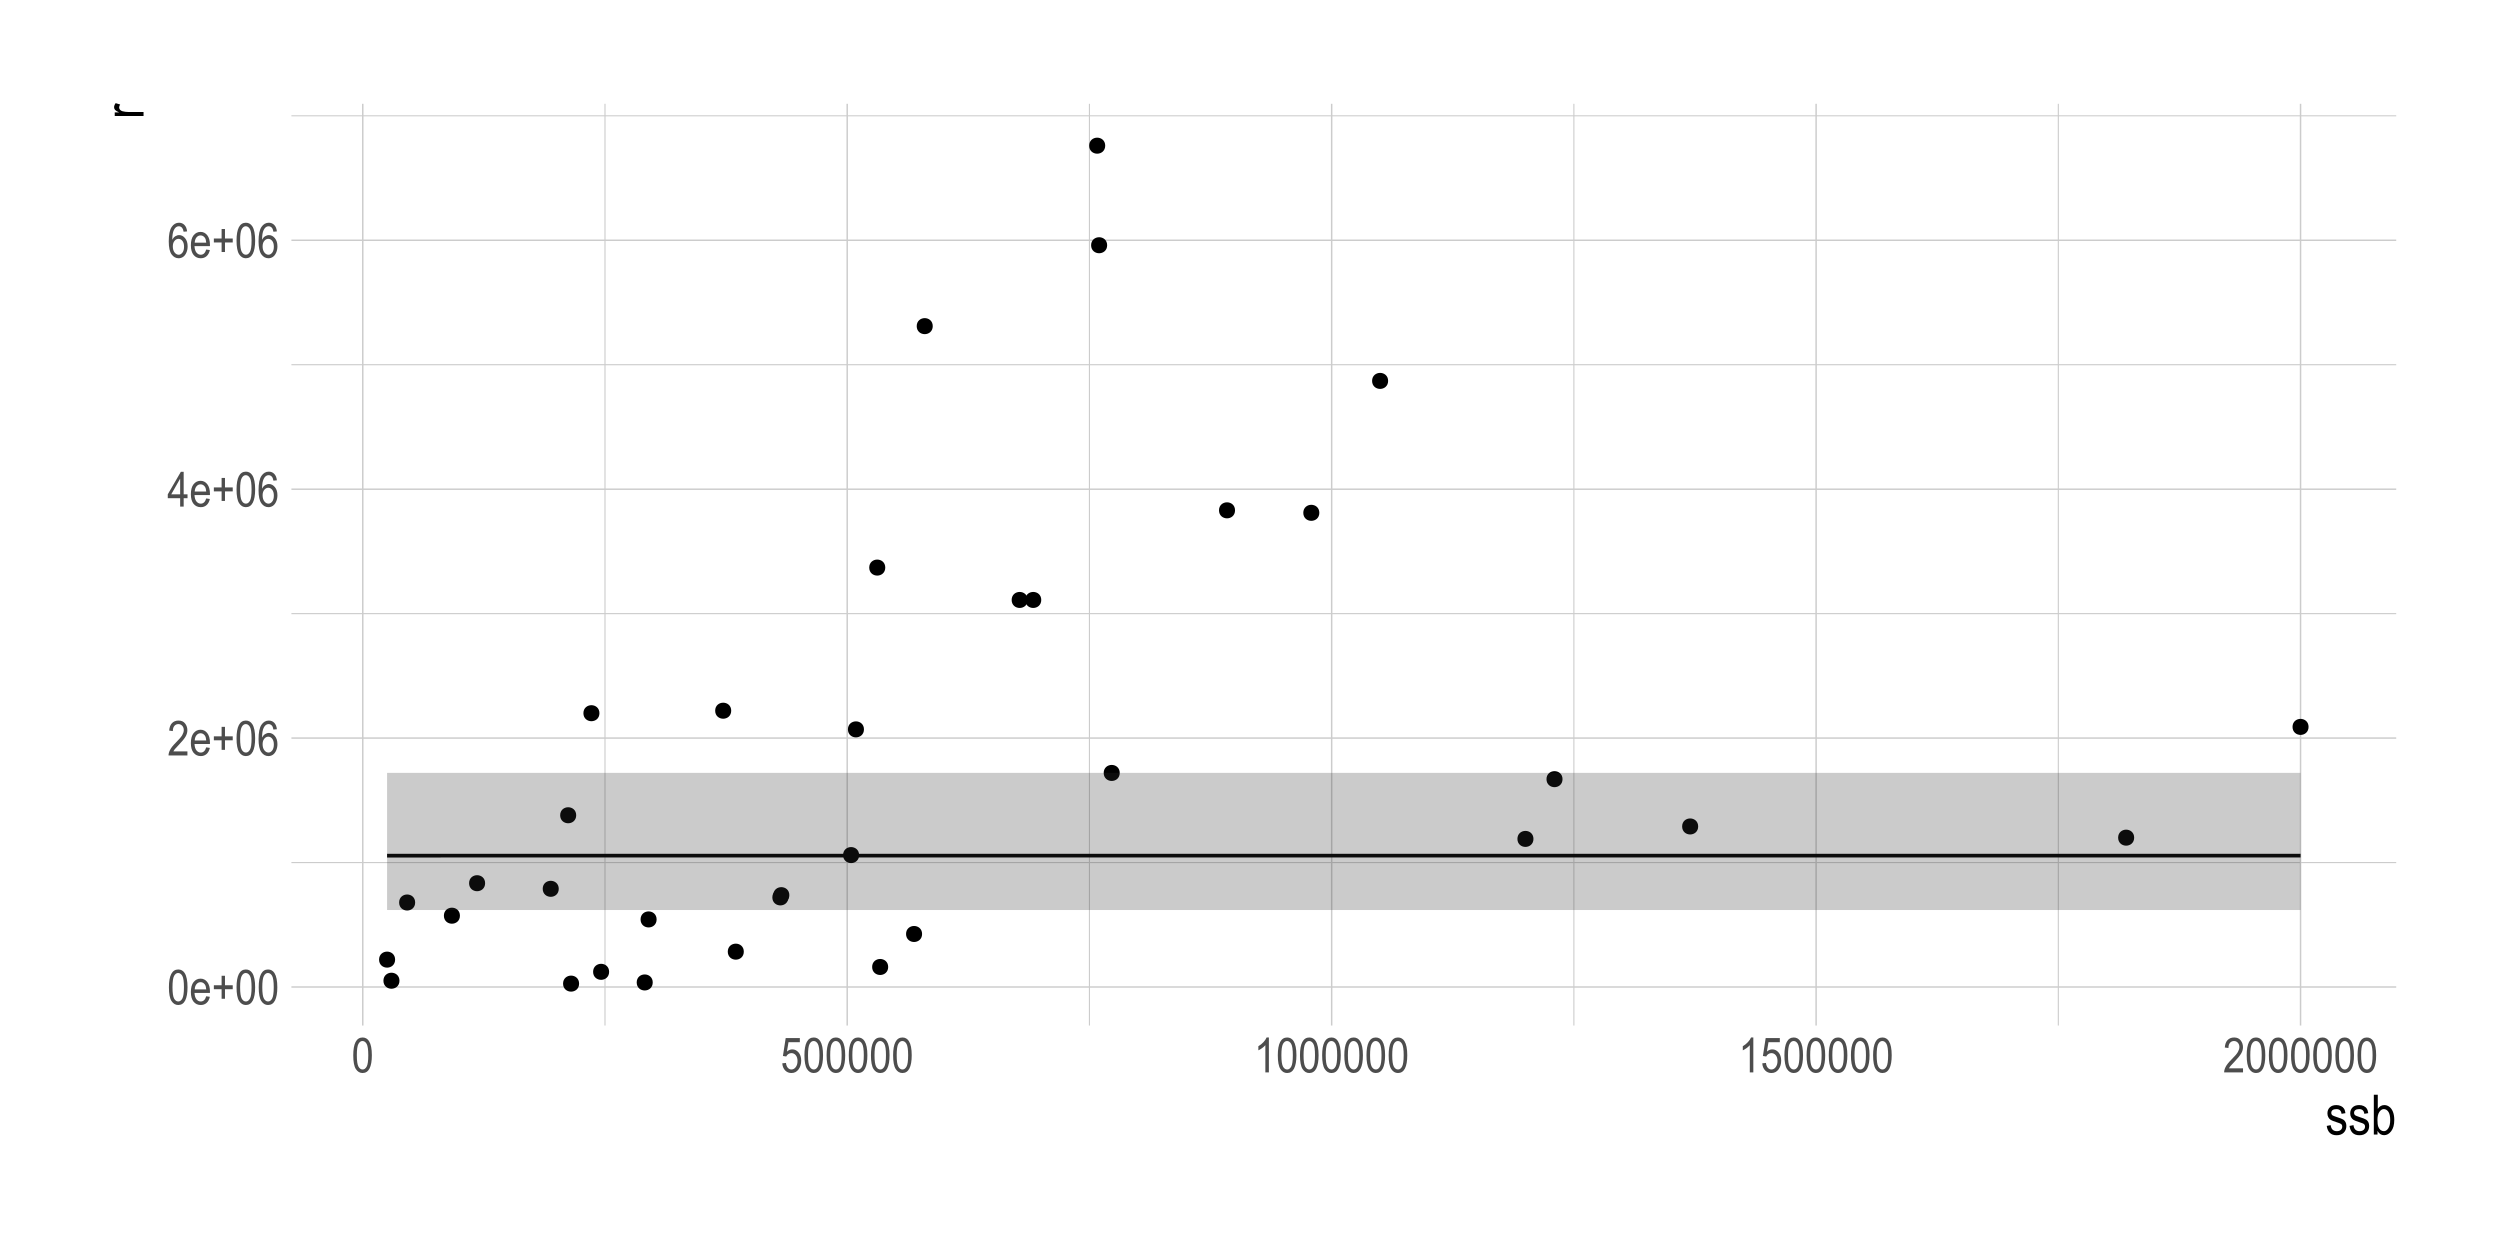
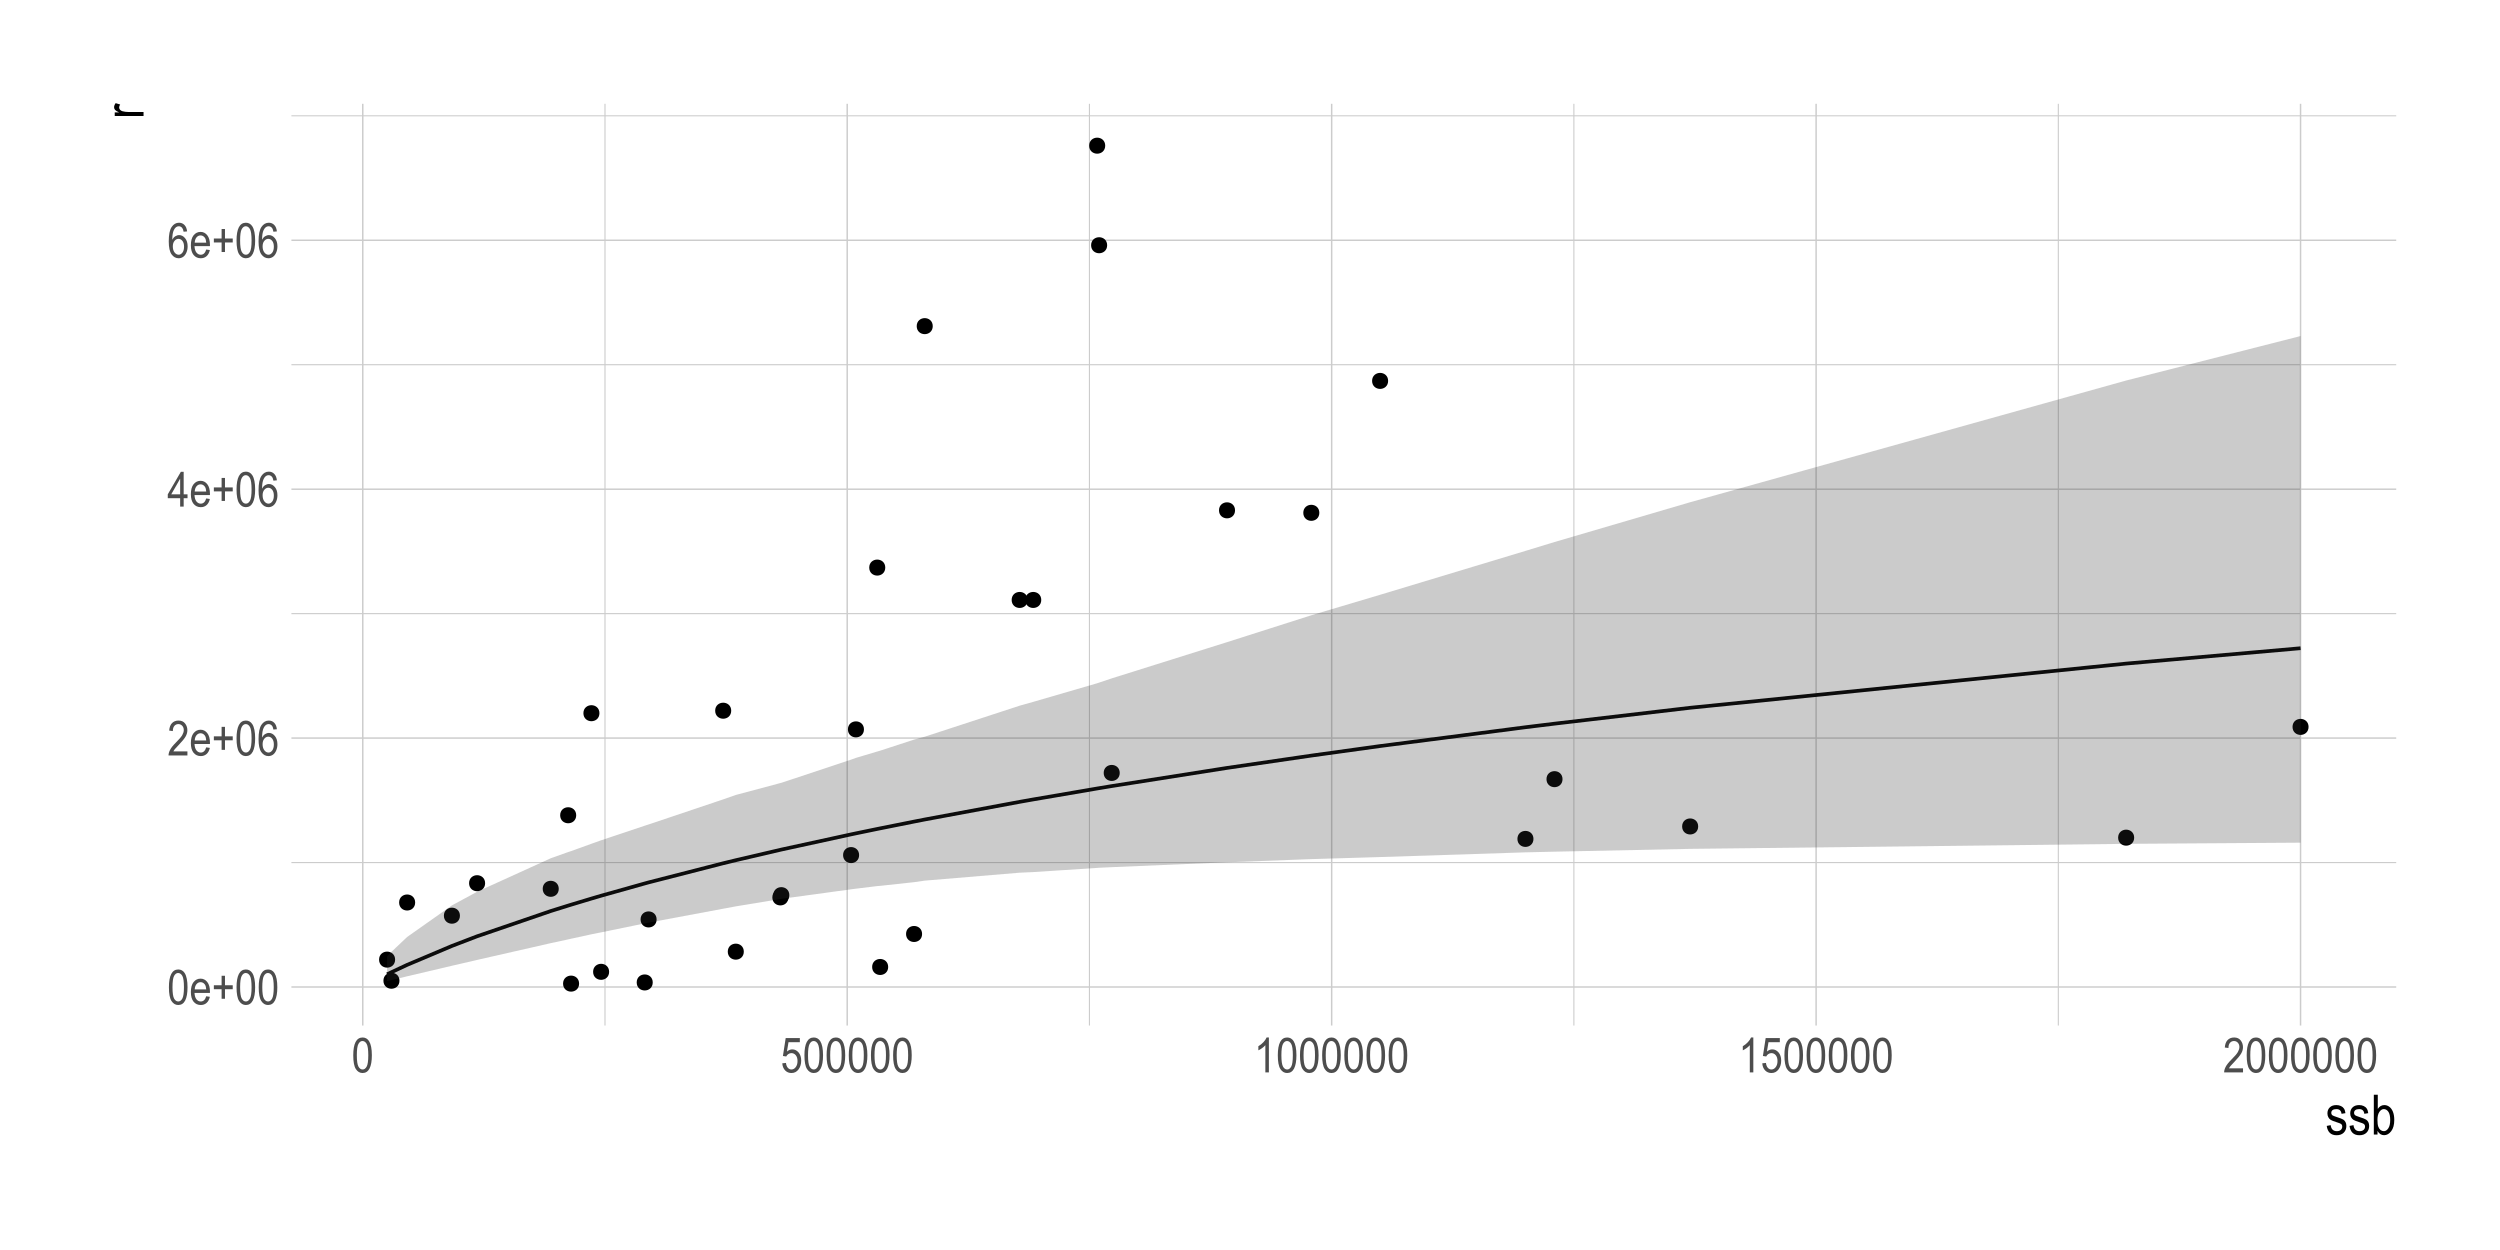
<svg xmlns="http://www.w3.org/2000/svg" xmlns:xlink="http://www.w3.org/1999/xlink" width="720pt" height="360pt" viewBox="0 0 720 360" version="1.1">
  <defs>
    <g>
      <symbol overflow="visible" id="glyph0-0">
        <path style="stroke:none;" d="M 0.297 0 L 0.297 -8.75 L 2.953 -8.75 L 2.953 0 Z M 0.625 -0.359 L 2.641 -0.359 L 2.641 -8.453 L 0.625 -8.453 Z M 0.625 -0.359 " />
      </symbol>
      <symbol overflow="visible" id="glyph0-1">
        <path style="stroke:none;" d="M 0.453 -4.938 C 0.453 -6.625 0.676 -7.898 1.125 -8.766 C 1.582 -9.629 2.254 -10.062 3.141 -10.062 C 3.93 -10.062 4.551 -9.711 5 -9.016 C 5.539 -8.16 5.812 -6.801 5.812 -4.938 C 5.812 -3.27 5.586 -2 5.141 -1.125 C 4.691 -0.258 4.02 0.172 3.125 0.172 C 2.344 0.172 1.703 -0.207 1.203 -0.969 C 0.703 -1.738 0.453 -3.062 0.453 -4.938 Z M 1.484 -4.938 C 1.484 -3.312 1.641 -2.223 1.953 -1.672 C 2.266 -1.117 2.664 -0.844 3.156 -0.844 C 3.613 -0.844 4 -1.117 4.312 -1.672 C 4.625 -2.234 4.781 -3.32 4.781 -4.938 C 4.781 -6.57 4.625 -7.664 4.312 -8.219 C 4 -8.77 3.594 -9.047 3.094 -9.047 C 2.633 -9.047 2.25 -8.766 1.938 -8.203 C 1.633 -7.641 1.484 -6.551 1.484 -4.938 Z M 1.484 -4.938 " />
      </symbol>
      <symbol overflow="visible" id="glyph0-2">
        <path style="stroke:none;" d="M 4.812 -2.344 L 5.859 -2.188 C 5.68 -1.406 5.363 -0.816 4.906 -0.422 C 4.457 -0.023 3.898 0.172 3.234 0.172 C 2.391 0.172 1.703 -0.145 1.172 -0.781 C 0.648 -1.426 0.391 -2.352 0.391 -3.562 C 0.391 -4.82 0.648 -5.781 1.172 -6.438 C 1.703 -7.094 2.375 -7.422 3.188 -7.422 C 3.957 -7.422 4.598 -7.098 5.109 -6.453 C 5.629 -5.805 5.891 -4.867 5.891 -3.641 L 5.875 -3.312 L 1.438 -3.312 C 1.477 -2.5 1.664 -1.883 2 -1.469 C 2.344 -1.051 2.754 -0.844 3.234 -0.844 C 3.992 -0.844 4.52 -1.344 4.812 -2.344 Z M 1.5 -4.328 L 4.812 -4.328 C 4.77 -4.953 4.641 -5.422 4.422 -5.734 C 4.098 -6.18 3.68 -6.406 3.172 -6.406 C 2.723 -6.406 2.336 -6.219 2.016 -5.844 C 1.703 -5.469 1.531 -4.961 1.5 -4.328 Z M 1.5 -4.328 " />
      </symbol>
      <symbol overflow="visible" id="glyph0-3">
        <path style="stroke:none;" d="M 2.859 -1.625 L 2.859 -4.375 L 0.625 -4.375 L 0.625 -5.516 L 2.859 -5.516 L 2.859 -8.25 L 3.828 -8.25 L 3.828 -5.516 L 6.062 -5.516 L 6.062 -4.375 L 3.828 -4.375 L 3.828 -1.625 Z M 2.859 -1.625 " />
      </symbol>
      <symbol overflow="visible" id="glyph0-4">
        <path style="stroke:none;" d="M 5.781 -1.188 L 5.781 0 L 0.344 0 C 0.332 -0.477 0.477 -1.016 0.781 -1.609 C 1.082 -2.203 1.633 -2.898 2.438 -3.703 C 3.383 -4.641 4.004 -5.363 4.297 -5.875 C 4.586 -6.395 4.734 -6.875 4.734 -7.312 C 4.734 -7.82 4.582 -8.238 4.281 -8.562 C 3.977 -8.883 3.609 -9.047 3.172 -9.047 C 2.703 -9.047 2.316 -8.867 2.016 -8.516 C 1.723 -8.172 1.578 -7.676 1.578 -7.031 L 0.531 -7.172 C 0.602 -8.129 0.875 -8.848 1.344 -9.328 C 1.82 -9.816 2.445 -10.062 3.219 -10.062 C 4.051 -10.062 4.68 -9.781 5.109 -9.219 C 5.547 -8.656 5.766 -8.008 5.766 -7.281 C 5.766 -6.645 5.594 -6.035 5.25 -5.453 C 4.914 -4.867 4.281 -4.086 3.344 -3.109 C 2.738 -2.492 2.348 -2.07 2.172 -1.844 C 1.992 -1.625 1.852 -1.406 1.75 -1.188 Z M 5.781 -1.188 " />
      </symbol>
      <symbol overflow="visible" id="glyph0-5">
        <path style="stroke:none;" d="M 5.688 -7.562 L 4.688 -7.469 C 4.594 -7.988 4.453 -8.359 4.266 -8.578 C 3.992 -8.891 3.672 -9.047 3.297 -9.047 C 2.703 -9.047 2.227 -8.68 1.875 -7.953 C 1.57 -7.328 1.422 -6.398 1.422 -5.172 C 1.648 -5.609 1.938 -5.938 2.281 -6.156 C 2.633 -6.383 3.008 -6.5 3.406 -6.5 C 4.051 -6.5 4.617 -6.203 5.109 -5.609 C 5.598 -5.023 5.844 -4.238 5.844 -3.25 C 5.844 -2.582 5.719 -1.973 5.469 -1.422 C 5.227 -0.879 4.914 -0.477 4.531 -0.219 C 4.145 0.039 3.723 0.172 3.266 0.172 C 2.441 0.172 1.758 -0.203 1.219 -0.953 C 0.676 -1.703 0.406 -2.945 0.406 -4.688 C 0.406 -6.625 0.68 -8.004 1.234 -8.828 C 1.785 -9.648 2.492 -10.062 3.359 -10.062 C 3.984 -10.062 4.504 -9.848 4.922 -9.422 C 5.348 -8.992 5.602 -8.375 5.688 -7.562 Z M 1.578 -3.25 C 1.578 -2.52 1.742 -1.938 2.078 -1.5 C 2.422 -1.062 2.82 -0.844 3.281 -0.844 C 3.676 -0.844 4.031 -1.047 4.344 -1.453 C 4.656 -1.867 4.812 -2.441 4.812 -3.172 C 4.812 -3.879 4.656 -4.43 4.344 -4.828 C 4.031 -5.223 3.648 -5.422 3.203 -5.422 C 2.766 -5.422 2.383 -5.223 2.062 -4.828 C 1.738 -4.441 1.578 -3.914 1.578 -3.25 Z M 1.578 -3.25 " />
      </symbol>
      <symbol overflow="visible" id="glyph0-6">
        <path style="stroke:none;" d="M 3.688 0 L 3.688 -2.406 L 0.125 -2.406 L 0.125 -3.531 L 3.891 -10.016 L 4.703 -10.016 L 4.703 -3.531 L 5.812 -3.531 L 5.812 -2.406 L 4.703 -2.406 L 4.703 0 Z M 3.688 -3.531 L 3.688 -8.047 L 1.125 -3.531 Z M 3.688 -3.531 " />
      </symbol>
      <symbol overflow="visible" id="glyph0-7">
        <path style="stroke:none;" d="M 0.453 -2.625 L 1.516 -2.734 C 1.598 -2.098 1.785 -1.625 2.078 -1.312 C 2.367 -1 2.703 -0.844 3.078 -0.844 C 3.555 -0.844 3.969 -1.062 4.312 -1.5 C 4.664 -1.938 4.844 -2.535 4.844 -3.297 C 4.844 -4.016 4.672 -4.57 4.328 -4.969 C 3.992 -5.363 3.578 -5.562 3.078 -5.562 C 2.773 -5.562 2.488 -5.473 2.219 -5.297 C 1.945 -5.129 1.738 -4.895 1.594 -4.594 L 0.641 -4.734 L 1.438 -9.891 L 5.516 -9.891 L 5.516 -8.703 L 2.25 -8.703 L 1.797 -6.016 C 2.285 -6.43 2.801 -6.641 3.344 -6.641 C 4.031 -6.641 4.629 -6.348 5.141 -5.766 C 5.648 -5.18 5.906 -4.391 5.906 -3.391 C 5.906 -2.41 5.648 -1.57 5.141 -0.875 C 4.629 -0.176 3.945 0.172 3.094 0.172 C 2.383 0.172 1.785 -0.07 1.297 -0.562 C 0.805 -1.062 0.523 -1.75 0.453 -2.625 Z M 0.453 -2.625 " />
      </symbol>
      <symbol overflow="visible" id="glyph0-8">
        <path style="stroke:none;" d="M 4.266 0 L 3.25 0 L 3.25 -7.844 C 3.02 -7.57 2.707 -7.289 2.312 -7 C 1.914 -6.719 1.555 -6.504 1.234 -6.359 L 1.234 -7.547 C 1.785 -7.867 2.273 -8.258 2.703 -8.719 C 3.129 -9.176 3.43 -9.625 3.609 -10.062 L 4.266 -10.062 Z M 4.266 0 " />
      </symbol>
      <symbol overflow="visible" id="glyph1-0">
        <path style="stroke:none;" d="M 0.344 0 L 0.344 -10 L 3.391 -10 L 3.391 0 Z M 0.719 -0.422 L 3.031 -0.422 L 3.031 -9.672 L 0.719 -9.672 Z M 0.719 -0.422 " />
      </symbol>
      <symbol overflow="visible" id="glyph1-1">
        <path style="stroke:none;" d="M 0.406 -2.484 L 1.547 -2.703 C 1.617 -2.117 1.805 -1.68 2.109 -1.391 C 2.41 -1.109 2.812 -0.969 3.312 -0.969 C 3.812 -0.969 4.195 -1.094 4.469 -1.344 C 4.738 -1.594 4.875 -1.906 4.875 -2.281 C 4.875 -2.613 4.758 -2.867 4.531 -3.047 C 4.363 -3.172 3.973 -3.328 3.359 -3.516 C 2.461 -3.797 1.863 -4.031 1.562 -4.219 C 1.258 -4.414 1.023 -4.676 0.859 -5 C 0.691 -5.32 0.609 -5.688 0.609 -6.094 C 0.609 -6.801 0.832 -7.375 1.281 -7.812 C 1.738 -8.258 2.367 -8.484 3.172 -8.484 C 3.672 -8.484 4.113 -8.391 4.5 -8.203 C 4.883 -8.023 5.176 -7.781 5.375 -7.469 C 5.582 -7.164 5.723 -6.727 5.797 -6.156 L 4.672 -5.969 C 4.566 -6.875 4.078 -7.328 3.203 -7.328 C 2.703 -7.328 2.328 -7.227 2.078 -7.031 C 1.836 -6.832 1.719 -6.578 1.719 -6.266 C 1.719 -5.953 1.832 -5.707 2.062 -5.531 C 2.207 -5.426 2.625 -5.258 3.312 -5.031 C 4.27 -4.727 4.891 -4.484 5.172 -4.297 C 5.453 -4.117 5.672 -3.875 5.828 -3.562 C 5.984 -3.258 6.062 -2.895 6.062 -2.469 C 6.062 -1.676 5.805 -1.031 5.297 -0.531 C 4.797 -0.039 4.113 0.203 3.25 0.203 C 1.613 0.203 0.664 -0.691 0.406 -2.484 Z M 0.406 -2.484 " />
      </symbol>
      <symbol overflow="visible" id="glyph1-2">
        <path style="stroke:none;" d="M 1.906 0 L 0.844 0 L 0.844 -11.453 L 1.984 -11.453 L 1.984 -7.375 C 2.234 -7.75 2.508 -8.023 2.812 -8.203 C 3.125 -8.391 3.473 -8.484 3.859 -8.484 C 4.391 -8.484 4.867 -8.32 5.297 -8 C 5.734 -7.688 6.082 -7.207 6.344 -6.562 C 6.602 -5.914 6.734 -5.133 6.734 -4.219 C 6.734 -2.812 6.438 -1.723 5.844 -0.953 C 5.258 -0.191 4.578 0.188 3.797 0.188 C 3.398 0.188 3.039 0.082 2.719 -0.125 C 2.406 -0.332 2.133 -0.641 1.906 -1.047 Z M 1.891 -4.219 C 1.891 -3.352 1.969 -2.707 2.125 -2.281 C 2.281 -1.852 2.5 -1.523 2.781 -1.297 C 3.07 -1.078 3.395 -0.969 3.75 -0.969 C 4.219 -0.969 4.633 -1.234 5 -1.766 C 5.375 -2.305 5.562 -3.109 5.562 -4.172 C 5.562 -5.254 5.383 -6.051 5.031 -6.562 C 4.676 -7.07 4.238 -7.328 3.719 -7.328 C 3.25 -7.328 2.828 -7.062 2.453 -6.531 C 2.078 -6 1.891 -5.227 1.891 -4.219 Z M 1.891 -4.219 " />
      </symbol>
      <symbol overflow="visible" id="glyph2-0">
        <path style="stroke:none;" d="M 0 -0.344 L -10 -0.344 L -10 -3.391 L 0 -3.391 Z M -0.422 -0.719 L -0.422 -3.031 L -9.672 -3.031 L -9.672 -0.719 Z M -0.422 -0.719 " />
      </symbol>
      <symbol overflow="visible" id="glyph2-1">
        <path style="stroke:none;" d="M 0 -0.844 L -8.297 -0.844 L -8.297 -1.891 L -7.047 -1.891 C -7.629 -2.148 -8.016 -2.391 -8.203 -2.609 C -8.391 -2.836 -8.484 -3.086 -8.484 -3.359 C -8.484 -3.742 -8.332 -4.141 -8.031 -4.547 L -6.734 -4.156 C -6.93 -3.863 -7.031 -3.582 -7.031 -3.312 C -7.031 -3.07 -6.941 -2.848 -6.766 -2.641 C -6.598 -2.441 -6.363 -2.301 -6.062 -2.219 C -5.52 -2.07 -4.945 -2 -4.344 -2 L 0 -2 Z M 0 -0.844 " />
      </symbol>
    </g>
    <clipPath id="clip1">
      <path d="M 83.926 248 L 690.109 248 L 690.109 249 L 83.926 249 Z M 83.926 248 " />
    </clipPath>
    <clipPath id="clip2">
      <path d="M 83.926 176 L 690.109 176 L 690.109 177 L 83.926 177 Z M 83.926 176 " />
    </clipPath>
    <clipPath id="clip3">
      <path d="M 83.926 104 L 690.109 104 L 690.109 106 L 83.926 106 Z M 83.926 104 " />
    </clipPath>
    <clipPath id="clip4">
      <path d="M 83.926 33 L 690.109 33 L 690.109 34 L 83.926 34 Z M 83.926 33 " />
    </clipPath>
    <clipPath id="clip5">
      <path d="M 174 29.887 L 175 29.887 L 175 295.348 L 174 295.348 Z M 174 29.887 " />
    </clipPath>
    <clipPath id="clip6">
      <path d="M 313 29.887 L 314 29.887 L 314 295.348 L 313 295.348 Z M 313 29.887 " />
    </clipPath>
    <clipPath id="clip7">
      <path d="M 453 29.887 L 454 29.887 L 454 295.348 L 453 295.348 Z M 453 29.887 " />
    </clipPath>
    <clipPath id="clip8">
      <path d="M 592 29.887 L 593 29.887 L 593 295.348 L 592 295.348 Z M 592 29.887 " />
    </clipPath>
    <clipPath id="clip9">
      <path d="M 83.926 284 L 690.109 284 L 690.109 285 L 83.926 285 Z M 83.926 284 " />
    </clipPath>
    <clipPath id="clip10">
      <path d="M 83.926 212 L 690.109 212 L 690.109 213 L 83.926 213 Z M 83.926 212 " />
    </clipPath>
    <clipPath id="clip11">
      <path d="M 83.926 140 L 690.109 140 L 690.109 142 L 83.926 142 Z M 83.926 140 " />
    </clipPath>
    <clipPath id="clip12">
      <path d="M 83.926 68 L 690.109 68 L 690.109 70 L 83.926 70 Z M 83.926 68 " />
    </clipPath>
    <clipPath id="clip13">
      <path d="M 104 29.887 L 105 29.887 L 105 295.348 L 104 295.348 Z M 104 29.887 " />
    </clipPath>
    <clipPath id="clip14">
      <path d="M 243 29.887 L 245 29.887 L 245 295.348 L 243 295.348 Z M 243 29.887 " />
    </clipPath>
    <clipPath id="clip15">
      <path d="M 383 29.887 L 384 29.887 L 384 295.348 L 383 295.348 Z M 383 29.887 " />
    </clipPath>
    <clipPath id="clip16">
      <path d="M 522 29.887 L 524 29.887 L 524 295.348 L 522 295.348 Z M 522 29.887 " />
    </clipPath>
    <clipPath id="clip17">
      <path d="M 662 29.887 L 663 29.887 L 663 295.348 L 662 295.348 Z M 662 29.887 " />
    </clipPath>
  </defs>
  <g id="surface164">
    <rect x="0" y="0" width="720" height="360" style="fill:rgb(100%,100%,100%);fill-opacity:1;stroke:none;" />
    <g clip-path="url(#clip1)" clip-rule="nonzero">
      <path style="fill:none;stroke-width:0.32;stroke-linecap:butt;stroke-linejoin:round;stroke:rgb(80%,80%,80%);stroke-opacity:1;stroke-miterlimit:10;" d="M 83.926 248.414 L 690.113 248.414 " />
    </g>
    <g clip-path="url(#clip2)" clip-rule="nonzero">
      <path style="fill:none;stroke-width:0.32;stroke-linecap:butt;stroke-linejoin:round;stroke:rgb(80%,80%,80%);stroke-opacity:1;stroke-miterlimit:10;" d="M 83.926 176.727 L 690.113 176.727 " />
    </g>
    <g clip-path="url(#clip3)" clip-rule="nonzero">
      <path style="fill:none;stroke-width:0.32;stroke-linecap:butt;stroke-linejoin:round;stroke:rgb(80%,80%,80%);stroke-opacity:1;stroke-miterlimit:10;" d="M 83.926 105.039 L 690.113 105.039 " />
    </g>
    <g clip-path="url(#clip4)" clip-rule="nonzero">
      <path style="fill:none;stroke-width:0.32;stroke-linecap:butt;stroke-linejoin:round;stroke:rgb(80%,80%,80%);stroke-opacity:1;stroke-miterlimit:10;" d="M 83.926 33.352 L 690.113 33.352 " />
    </g>
    <g clip-path="url(#clip5)" clip-rule="nonzero">
      <path style="fill:none;stroke-width:0.32;stroke-linecap:butt;stroke-linejoin:round;stroke:rgb(80%,80%,80%);stroke-opacity:1;stroke-miterlimit:10;" d="M 174.238 295.352 L 174.238 29.887 " />
    </g>
    <g clip-path="url(#clip6)" clip-rule="nonzero">
      <path style="fill:none;stroke-width:0.32;stroke-linecap:butt;stroke-linejoin:round;stroke:rgb(80%,80%,80%);stroke-opacity:1;stroke-miterlimit:10;" d="M 313.758 295.352 L 313.758 29.887 " />
    </g>
    <g clip-path="url(#clip7)" clip-rule="nonzero">
      <path style="fill:none;stroke-width:0.32;stroke-linecap:butt;stroke-linejoin:round;stroke:rgb(80%,80%,80%);stroke-opacity:1;stroke-miterlimit:10;" d="M 453.277 295.352 L 453.277 29.887 " />
    </g>
    <g clip-path="url(#clip8)" clip-rule="nonzero">
      <path style="fill:none;stroke-width:0.32;stroke-linecap:butt;stroke-linejoin:round;stroke:rgb(80%,80%,80%);stroke-opacity:1;stroke-miterlimit:10;" d="M 592.797 295.352 L 592.797 29.887 " />
    </g>
    <g clip-path="url(#clip9)" clip-rule="nonzero">
      <path style="fill:none;stroke-width:0.427;stroke-linecap:butt;stroke-linejoin:round;stroke:rgb(80%,80%,80%);stroke-opacity:1;stroke-miterlimit:10;" d="M 83.926 284.258 L 690.113 284.258 " />
    </g>
    <g clip-path="url(#clip10)" clip-rule="nonzero">
      <path style="fill:none;stroke-width:0.427;stroke-linecap:butt;stroke-linejoin:round;stroke:rgb(80%,80%,80%);stroke-opacity:1;stroke-miterlimit:10;" d="M 83.926 212.57 L 690.113 212.57 " />
    </g>
    <g clip-path="url(#clip11)" clip-rule="nonzero">
      <path style="fill:none;stroke-width:0.427;stroke-linecap:butt;stroke-linejoin:round;stroke:rgb(80%,80%,80%);stroke-opacity:1;stroke-miterlimit:10;" d="M 83.926 140.883 L 690.113 140.883 " />
    </g>
    <g clip-path="url(#clip12)" clip-rule="nonzero">
      <path style="fill:none;stroke-width:0.427;stroke-linecap:butt;stroke-linejoin:round;stroke:rgb(80%,80%,80%);stroke-opacity:1;stroke-miterlimit:10;" d="M 83.926 69.195 L 690.113 69.195 " />
    </g>
    <g clip-path="url(#clip13)" clip-rule="nonzero">
      <path style="fill:none;stroke-width:0.427;stroke-linecap:butt;stroke-linejoin:round;stroke:rgb(80%,80%,80%);stroke-opacity:1;stroke-miterlimit:10;" d="M 104.477 295.352 L 104.477 29.887 " />
    </g>
    <g clip-path="url(#clip14)" clip-rule="nonzero">
      <path style="fill:none;stroke-width:0.427;stroke-linecap:butt;stroke-linejoin:round;stroke:rgb(80%,80%,80%);stroke-opacity:1;stroke-miterlimit:10;" d="M 243.996 295.352 L 243.996 29.887 " />
    </g>
    <g clip-path="url(#clip15)" clip-rule="nonzero">
      <path style="fill:none;stroke-width:0.427;stroke-linecap:butt;stroke-linejoin:round;stroke:rgb(80%,80%,80%);stroke-opacity:1;stroke-miterlimit:10;" d="M 383.52 295.352 L 383.52 29.887 " />
    </g>
    <g clip-path="url(#clip16)" clip-rule="nonzero">
      <path style="fill:none;stroke-width:0.427;stroke-linecap:butt;stroke-linejoin:round;stroke:rgb(80%,80%,80%);stroke-opacity:1;stroke-miterlimit:10;" d="M 523.039 295.352 L 523.039 29.887 " />
    </g>
    <g clip-path="url(#clip17)" clip-rule="nonzero">
      <path style="fill:none;stroke-width:0.427;stroke-linecap:butt;stroke-linejoin:round;stroke:rgb(80%,80%,80%);stroke-opacity:1;stroke-miterlimit:10;" d="M 662.559 295.352 L 662.559 29.887 " />
    </g>
    <path style="fill-rule:nonzero;fill:rgb(0%,0%,0%);fill-opacity:1;stroke-width:0.709;stroke-linecap:round;stroke-linejoin:round;stroke:rgb(0%,0%,0%);stroke-opacity:1;stroke-miterlimit:10;" d="M 322.129 222.605 C 322.129 225.215 318.219 225.215 318.219 222.605 C 318.219 220 322.129 220 322.129 222.605 " />
    <path style="fill-rule:nonzero;fill:rgb(0%,0%,0%);fill-opacity:1;stroke-width:0.709;stroke-linecap:round;stroke-linejoin:round;stroke:rgb(0%,0%,0%);stroke-opacity:1;stroke-miterlimit:10;" d="M 226.699 258.449 C 226.699 261.059 222.789 261.059 222.789 258.449 C 222.789 255.844 226.699 255.844 226.699 258.449 " />
    <path style="fill-rule:nonzero;fill:rgb(0%,0%,0%);fill-opacity:1;stroke-width:0.709;stroke-linecap:round;stroke-linejoin:round;stroke:rgb(0%,0%,0%);stroke-opacity:1;stroke-miterlimit:10;" d="M 255.441 278.488 C 255.441 281.094 251.531 281.094 251.531 278.488 C 251.531 275.883 255.441 275.883 255.441 278.488 " />
    <path style="fill-rule:nonzero;fill:rgb(0%,0%,0%);fill-opacity:1;stroke-width:0.709;stroke-linecap:round;stroke-linejoin:round;stroke:rgb(0%,0%,0%);stroke-opacity:1;stroke-miterlimit:10;" d="M 175.074 279.887 C 175.074 282.492 171.168 282.492 171.168 279.887 C 171.168 277.277 175.074 277.277 175.074 279.887 " />
    <path style="fill-rule:nonzero;fill:rgb(0%,0%,0%);fill-opacity:1;stroke-width:0.709;stroke-linecap:round;stroke-linejoin:round;stroke:rgb(0%,0%,0%);stroke-opacity:1;stroke-miterlimit:10;" d="M 132.105 263.719 C 132.105 266.328 128.195 266.328 128.195 263.719 C 128.195 261.113 132.105 261.113 132.105 263.719 " />
    <path style="fill-rule:nonzero;fill:rgb(0%,0%,0%);fill-opacity:1;stroke-width:0.709;stroke-linecap:round;stroke-linejoin:round;stroke:rgb(0%,0%,0%);stroke-opacity:1;stroke-miterlimit:10;" d="M 139.359 254.363 C 139.359 256.973 135.449 256.973 135.449 254.363 C 135.449 251.758 139.359 251.758 139.359 254.363 " />
    <path style="fill-rule:nonzero;fill:rgb(0%,0%,0%);fill-opacity:1;stroke-width:0.709;stroke-linecap:round;stroke-linejoin:round;stroke:rgb(0%,0%,0%);stroke-opacity:1;stroke-miterlimit:10;" d="M 188.75 264.797 C 188.75 267.402 184.84 267.402 184.84 264.797 C 184.84 262.188 188.75 262.188 188.75 264.797 " />
    <path style="fill-rule:nonzero;fill:rgb(0%,0%,0%);fill-opacity:1;stroke-width:0.709;stroke-linecap:round;stroke-linejoin:round;stroke:rgb(0%,0%,0%);stroke-opacity:1;stroke-miterlimit:10;" d="M 265.207 268.988 C 265.207 271.594 261.297 271.594 261.297 268.988 C 261.297 266.383 265.207 266.383 265.207 268.988 " />
    <path style="fill-rule:nonzero;fill:rgb(0%,0%,0%);fill-opacity:1;stroke-width:0.709;stroke-linecap:round;stroke-linejoin:round;stroke:rgb(0%,0%,0%);stroke-opacity:1;stroke-miterlimit:10;" d="M 187.633 282.945 C 187.633 285.555 183.723 285.555 183.723 282.945 C 183.723 280.34 187.633 280.34 187.633 282.945 " />
    <path style="fill-rule:nonzero;fill:rgb(0%,0%,0%);fill-opacity:1;stroke-width:0.709;stroke-linecap:round;stroke-linejoin:round;stroke:rgb(0%,0%,0%);stroke-opacity:1;stroke-miterlimit:10;" d="M 166.426 283.285 C 166.426 285.891 162.516 285.891 162.516 283.285 C 162.516 280.676 166.426 280.676 166.426 283.285 " />
    <path style="fill-rule:nonzero;fill:rgb(0%,0%,0%);fill-opacity:1;stroke-width:0.709;stroke-linecap:round;stroke-linejoin:round;stroke:rgb(0%,0%,0%);stroke-opacity:1;stroke-miterlimit:10;" d="M 114.691 282.449 C 114.691 285.055 110.781 285.055 110.781 282.449 C 110.781 279.844 114.691 279.844 114.691 282.449 " />
    <path style="fill-rule:nonzero;fill:rgb(0%,0%,0%);fill-opacity:1;stroke-width:0.709;stroke-linecap:round;stroke-linejoin:round;stroke:rgb(0%,0%,0%);stroke-opacity:1;stroke-miterlimit:10;" d="M 113.438 276.371 C 113.438 278.98 109.527 278.98 109.527 276.371 C 109.527 273.766 113.438 273.766 113.438 276.371 " />
    <path style="fill-rule:nonzero;fill:rgb(0%,0%,0%);fill-opacity:1;stroke-width:0.709;stroke-linecap:round;stroke-linejoin:round;stroke:rgb(0%,0%,0%);stroke-opacity:1;stroke-miterlimit:10;" d="M 119.211 259.922 C 119.211 262.527 115.301 262.527 115.301 259.922 C 115.301 257.312 119.211 257.312 119.211 259.922 " />
    <path style="fill-rule:nonzero;fill:rgb(0%,0%,0%);fill-opacity:1;stroke-width:0.709;stroke-linecap:round;stroke-linejoin:round;stroke:rgb(0%,0%,0%);stroke-opacity:1;stroke-miterlimit:10;" d="M 160.566 255.977 C 160.566 258.586 156.656 258.586 156.656 255.977 C 156.656 253.371 160.566 253.371 160.566 255.977 " />
    <path style="fill-rule:nonzero;fill:rgb(0%,0%,0%);fill-opacity:1;stroke-width:0.709;stroke-linecap:round;stroke-linejoin:round;stroke:rgb(0%,0%,0%);stroke-opacity:1;stroke-miterlimit:10;" d="M 210.234 204.684 C 210.234 207.293 206.324 207.293 206.324 204.684 C 206.324 202.078 210.234 202.078 210.234 204.684 " />
    <path style="fill-rule:nonzero;fill:rgb(0%,0%,0%);fill-opacity:1;stroke-width:0.709;stroke-linecap:round;stroke-linejoin:round;stroke:rgb(0%,0%,0%);stroke-opacity:1;stroke-miterlimit:10;" d="M 248.465 210.062 C 248.465 212.668 244.555 212.668 244.555 210.062 C 244.555 207.457 248.465 207.457 248.465 210.062 " />
    <path style="fill-rule:nonzero;fill:rgb(0%,0%,0%);fill-opacity:1;stroke-width:0.709;stroke-linecap:round;stroke-linejoin:round;stroke:rgb(0%,0%,0%);stroke-opacity:1;stroke-miterlimit:10;" d="M 355.336 146.977 C 355.336 149.582 351.426 149.582 351.426 146.977 C 351.426 144.371 355.336 144.371 355.336 146.977 " />
    <path style="fill-rule:nonzero;fill:rgb(0%,0%,0%);fill-opacity:1;stroke-width:0.709;stroke-linecap:round;stroke-linejoin:round;stroke:rgb(0%,0%,0%);stroke-opacity:1;stroke-miterlimit:10;" d="M 247.07 246.266 C 247.07 248.871 243.16 248.871 243.16 246.266 C 243.16 243.656 247.07 243.656 247.07 246.266 " />
    <path style="fill-rule:nonzero;fill:rgb(0%,0%,0%);fill-opacity:1;stroke-width:0.709;stroke-linecap:round;stroke-linejoin:round;stroke:rgb(0%,0%,0%);stroke-opacity:1;stroke-miterlimit:10;" d="M 449.652 224.398 C 449.652 227.004 445.742 227.004 445.742 224.398 C 445.742 221.793 449.652 221.793 449.652 224.398 " />
    <path style="fill-rule:nonzero;fill:rgb(0%,0%,0%);fill-opacity:1;stroke-width:0.709;stroke-linecap:round;stroke-linejoin:round;stroke:rgb(0%,0%,0%);stroke-opacity:1;stroke-miterlimit:10;" d="M 226.977 257.805 C 226.977 260.414 223.066 260.414 223.066 257.805 C 223.066 255.199 226.977 255.199 226.977 257.805 " />
    <path style="fill-rule:nonzero;fill:rgb(0%,0%,0%);fill-opacity:1;stroke-width:0.709;stroke-linecap:round;stroke-linejoin:round;stroke:rgb(0%,0%,0%);stroke-opacity:1;stroke-miterlimit:10;" d="M 318.504 70.629 C 318.504 73.234 314.594 73.234 314.594 70.629 C 314.594 68.023 318.504 68.023 318.504 70.629 " />
    <path style="fill-rule:nonzero;fill:rgb(0%,0%,0%);fill-opacity:1;stroke-width:0.709;stroke-linecap:round;stroke-linejoin:round;stroke:rgb(0%,0%,0%);stroke-opacity:1;stroke-miterlimit:10;" d="M 165.59 234.793 C 165.59 237.402 161.68 237.402 161.68 234.793 C 161.68 232.188 165.59 232.188 165.59 234.793 " />
    <path style="fill-rule:nonzero;fill:rgb(0%,0%,0%);fill-opacity:1;stroke-width:0.709;stroke-linecap:round;stroke-linejoin:round;stroke:rgb(0%,0%,0%);stroke-opacity:1;stroke-miterlimit:10;" d="M 614.285 241.246 C 614.285 243.852 610.375 243.852 610.375 241.246 C 610.375 238.641 614.285 238.641 614.285 241.246 " />
    <path style="fill-rule:nonzero;fill:rgb(0%,0%,0%);fill-opacity:1;stroke-width:0.709;stroke-linecap:round;stroke-linejoin:round;stroke:rgb(0%,0%,0%);stroke-opacity:1;stroke-miterlimit:10;" d="M 213.863 274.078 C 213.863 276.684 209.953 276.684 209.953 274.078 C 209.953 271.473 213.863 271.473 213.863 274.078 " />
    <path style="fill-rule:nonzero;fill:rgb(0%,0%,0%);fill-opacity:1;stroke-width:0.709;stroke-linecap:round;stroke-linejoin:round;stroke:rgb(0%,0%,0%);stroke-opacity:1;stroke-miterlimit:10;" d="M 254.602 163.465 C 254.602 166.07 250.691 166.07 250.691 163.465 C 250.691 160.859 254.602 160.859 254.602 163.465 " />
    <path style="fill-rule:nonzero;fill:rgb(0%,0%,0%);fill-opacity:1;stroke-width:0.709;stroke-linecap:round;stroke-linejoin:round;stroke:rgb(0%,0%,0%);stroke-opacity:1;stroke-miterlimit:10;" d="M 172.285 205.402 C 172.285 208.008 168.375 208.008 168.375 205.402 C 168.375 202.797 172.285 202.797 172.285 205.402 " />
    <path style="fill-rule:nonzero;fill:rgb(0%,0%,0%);fill-opacity:1;stroke-width:0.709;stroke-linecap:round;stroke-linejoin:round;stroke:rgb(0%,0%,0%);stroke-opacity:1;stroke-miterlimit:10;" d="M 441.281 241.605 C 441.281 244.211 437.371 244.211 437.371 241.605 C 437.371 239 441.281 239 441.281 241.605 " />
    <path style="fill-rule:nonzero;fill:rgb(0%,0%,0%);fill-opacity:1;stroke-width:0.709;stroke-linecap:round;stroke-linejoin:round;stroke:rgb(0%,0%,0%);stroke-opacity:1;stroke-miterlimit:10;" d="M 299.527 172.785 C 299.527 175.391 295.617 175.391 295.617 172.785 C 295.617 170.18 299.527 170.18 299.527 172.785 " />
    <path style="fill-rule:nonzero;fill:rgb(0%,0%,0%);fill-opacity:1;stroke-width:0.709;stroke-linecap:round;stroke-linejoin:round;stroke:rgb(0%,0%,0%);stroke-opacity:1;stroke-miterlimit:10;" d="M 268.277 93.93 C 268.277 96.535 264.367 96.535 264.367 93.93 C 264.367 91.32 268.277 91.32 268.277 93.93 " />
    <path style="fill-rule:nonzero;fill:rgb(0%,0%,0%);fill-opacity:1;stroke-width:0.709;stroke-linecap:round;stroke-linejoin:round;stroke:rgb(0%,0%,0%);stroke-opacity:1;stroke-miterlimit:10;" d="M 295.621 172.785 C 295.621 175.391 291.711 175.391 291.711 172.785 C 291.711 170.18 295.621 170.18 295.621 172.785 " />
    <path style="fill-rule:nonzero;fill:rgb(0%,0%,0%);fill-opacity:1;stroke-width:0.709;stroke-linecap:round;stroke-linejoin:round;stroke:rgb(0%,0%,0%);stroke-opacity:1;stroke-miterlimit:10;" d="M 399.426 109.699 C 399.426 112.305 395.516 112.305 395.516 109.699 C 395.516 107.094 399.426 107.094 399.426 109.699 " />
    <path style="fill-rule:nonzero;fill:rgb(0%,0%,0%);fill-opacity:1;stroke-width:0.709;stroke-linecap:round;stroke-linejoin:round;stroke:rgb(0%,0%,0%);stroke-opacity:1;stroke-miterlimit:10;" d="M 317.945 41.953 C 317.945 44.562 314.035 44.562 314.035 41.953 C 314.035 39.348 317.945 39.348 317.945 41.953 " />
    <path style="fill-rule:nonzero;fill:rgb(0%,0%,0%);fill-opacity:1;stroke-width:0.709;stroke-linecap:round;stroke-linejoin:round;stroke:rgb(0%,0%,0%);stroke-opacity:1;stroke-miterlimit:10;" d="M 488.719 238.02 C 488.719 240.625 484.809 240.625 484.809 238.02 C 484.809 235.414 488.719 235.414 488.719 238.02 " />
    <path style="fill-rule:nonzero;fill:rgb(0%,0%,0%);fill-opacity:1;stroke-width:0.709;stroke-linecap:round;stroke-linejoin:round;stroke:rgb(0%,0%,0%);stroke-opacity:1;stroke-miterlimit:10;" d="M 664.512 209.344 C 664.512 211.953 660.602 211.953 660.602 209.344 C 660.602 206.738 664.512 206.738 664.512 209.344 " />
    <path style="fill-rule:nonzero;fill:rgb(0%,0%,0%);fill-opacity:1;stroke-width:0.709;stroke-linecap:round;stroke-linejoin:round;stroke:rgb(0%,0%,0%);stroke-opacity:1;stroke-miterlimit:10;" d="M 379.613 147.695 C 379.613 150.301 375.703 150.301 375.703 147.695 C 375.703 145.086 379.613 145.086 379.613 147.695 " />
-     <path style="fill:none;stroke-width:1.067;stroke-linecap:butt;stroke-linejoin:round;stroke:rgb(0%,0%,0%);stroke-opacity:1;stroke-miterlimit:10;" d="M 111.48 246.43 L 117.258 246.43 L 130.148 246.426 L 662.559 246.426 " />
-     <path style=" stroke:none;fill-rule:nonzero;fill:rgb(20%,20%,20%);fill-opacity:0.251;" d="M 111.48 222.582 L 662.559 222.582 L 662.559 262.082 L 111.48 262.082 Z M 111.48 222.582 " />
+     <path style="fill:none;stroke-width:1.067;stroke-linecap:butt;stroke-linejoin:round;stroke:rgb(0%,0%,0%);stroke-opacity:1;stroke-miterlimit:10;" d="M 111.48 280.602 L 112.738 279.992 L 117.258 277.879 L 130.148 272.434 L 137.402 269.652 L 158.609 262.383 L 163.633 260.812 L 164.473 260.555 L 170.332 258.789 L 173.121 257.969 L 185.68 254.438 L 186.793 254.133 L 208.281 248.621 L 211.906 247.742 L 224.742 244.746 L 225.023 244.68 L 245.113 240.301 L 246.508 240.008 L 252.648 238.738 L 253.484 238.57 L 263.25 236.617 L 266.32 236.016 L 293.668 230.93 L 297.574 230.238 L 315.988 227.086 L 316.547 226.992 L 320.176 226.391 L 353.383 221.16 L 377.656 217.613 L 397.469 214.863 L 439.324 209.445 L 447.695 208.418 L 486.762 203.84 L 612.332 191.113 L 662.559 186.688 " />
+     <path style=" stroke:none;fill-rule:nonzero;fill:rgb(20%,20%,20%);fill-opacity:0.251;" d="M 111.48 275.422 L 112.738 274.129 L 117.258 269.848 L 130.148 260.754 L 137.402 256.828 L 158.609 247.184 L 163.633 245.391 L 164.473 245.117 L 170.332 243.004 L 173.121 242.008 L 185.68 237.801 L 186.793 237.445 L 208.281 230.219 L 211.906 228.949 L 224.742 225.516 L 225.023 225.449 L 245.113 218.777 L 246.508 218.266 L 252.648 216.438 L 253.484 216.195 L 263.25 213.004 L 266.32 212.172 L 293.668 203.234 L 297.574 202.133 L 315.988 196.777 L 316.547 196.59 L 320.176 195.371 L 353.383 184.941 L 377.656 177.199 L 397.469 171.297 L 439.324 158.66 L 447.695 156.102 L 486.762 144.645 L 612.332 109.586 L 662.559 96.781 L 662.559 242.688 L 612.332 243.027 L 486.762 244.473 L 447.695 245.281 L 439.324 245.477 L 397.469 246.832 L 377.656 247.426 L 353.383 248.336 L 320.176 249.746 L 316.547 249.914 L 315.988 249.953 L 297.574 251.16 L 293.668 251.336 L 266.32 253.625 L 263.25 254.066 L 253.484 255.125 L 252.648 255.191 L 246.508 255.941 L 245.113 256.121 L 225.023 258.863 L 224.742 258.918 L 211.906 261.035 L 208.281 261.711 L 186.793 265.719 L 185.68 265.934 L 173.121 268.52 L 170.332 269.078 L 164.473 270.352 L 163.633 270.543 L 158.609 271.629 L 137.402 276.461 L 130.148 278.141 L 117.258 281.176 L 112.738 282.262 L 111.48 282.562 Z M 111.48 275.422 " />
    <g style="fill:rgb(30.196%,30.196%,30.196%);fill-opacity:1;">
      <use xlink:href="#glyph0-1" x="48.195" y="289.27" />
      <use xlink:href="#glyph0-2" x="54.58" y="289.27" />
      <use xlink:href="#glyph0-3" x="60.965" y="289.27" />
      <use xlink:href="#glyph0-1" x="67.671" y="289.27" />
      <use xlink:href="#glyph0-1" x="74.056" y="289.27" />
    </g>
    <g style="fill:rgb(30.196%,30.196%,30.196%);fill-opacity:1;">
      <use xlink:href="#glyph0-4" x="48.195" y="217.582" />
      <use xlink:href="#glyph0-2" x="54.58" y="217.582" />
      <use xlink:href="#glyph0-3" x="60.965" y="217.582" />
      <use xlink:href="#glyph0-1" x="67.671" y="217.582" />
      <use xlink:href="#glyph0-5" x="74.056" y="217.582" />
    </g>
    <g style="fill:rgb(30.196%,30.196%,30.196%);fill-opacity:1;">
      <use xlink:href="#glyph0-6" x="48.195" y="145.895" />
      <use xlink:href="#glyph0-2" x="54.58" y="145.895" />
      <use xlink:href="#glyph0-3" x="60.965" y="145.895" />
      <use xlink:href="#glyph0-1" x="67.671" y="145.895" />
      <use xlink:href="#glyph0-5" x="74.056" y="145.895" />
    </g>
    <g style="fill:rgb(30.196%,30.196%,30.196%);fill-opacity:1;">
      <use xlink:href="#glyph0-5" x="48.195" y="74.207" />
      <use xlink:href="#glyph0-2" x="54.58" y="74.207" />
      <use xlink:href="#glyph0-3" x="60.965" y="74.207" />
      <use xlink:href="#glyph0-1" x="67.671" y="74.207" />
      <use xlink:href="#glyph0-5" x="74.056" y="74.207" />
    </g>
    <g style="fill:rgb(30.196%,30.196%,30.196%);fill-opacity:1;">
      <use xlink:href="#glyph0-1" x="101.285" y="308.859" />
    </g>
    <g style="fill:rgb(30.196%,30.196%,30.196%);fill-opacity:1;">
      <use xlink:href="#glyph0-7" x="224.84" y="308.859" />
      <use xlink:href="#glyph0-1" x="231.225" y="308.859" />
      <use xlink:href="#glyph0-1" x="237.609" y="308.859" />
      <use xlink:href="#glyph0-1" x="243.994" y="308.859" />
      <use xlink:href="#glyph0-1" x="250.379" y="308.859" />
      <use xlink:href="#glyph0-1" x="256.764" y="308.859" />
    </g>
    <g style="fill:rgb(30.196%,30.196%,30.196%);fill-opacity:1;">
      <use xlink:href="#glyph0-8" x="361.172" y="308.859" />
      <use xlink:href="#glyph0-1" x="367.557" y="308.859" />
      <use xlink:href="#glyph0-1" x="373.941" y="308.859" />
      <use xlink:href="#glyph0-1" x="380.326" y="308.859" />
      <use xlink:href="#glyph0-1" x="386.711" y="308.859" />
      <use xlink:href="#glyph0-1" x="393.096" y="308.859" />
      <use xlink:href="#glyph0-1" x="399.48" y="308.859" />
    </g>
    <g style="fill:rgb(30.196%,30.196%,30.196%);fill-opacity:1;">
      <use xlink:href="#glyph0-8" x="500.691" y="308.859" />
      <use xlink:href="#glyph0-7" x="507.076" y="308.859" />
      <use xlink:href="#glyph0-1" x="513.461" y="308.859" />
      <use xlink:href="#glyph0-1" x="519.846" y="308.859" />
      <use xlink:href="#glyph0-1" x="526.23" y="308.859" />
      <use xlink:href="#glyph0-1" x="532.615" y="308.859" />
      <use xlink:href="#glyph0-1" x="539" y="308.859" />
    </g>
    <g style="fill:rgb(30.196%,30.196%,30.196%);fill-opacity:1;">
      <use xlink:href="#glyph0-4" x="640.211" y="308.859" />
      <use xlink:href="#glyph0-1" x="646.596" y="308.859" />
      <use xlink:href="#glyph0-1" x="652.98" y="308.859" />
      <use xlink:href="#glyph0-1" x="659.365" y="308.859" />
      <use xlink:href="#glyph0-1" x="665.75" y="308.859" />
      <use xlink:href="#glyph0-1" x="672.135" y="308.859" />
      <use xlink:href="#glyph0-1" x="678.52" y="308.859" />
    </g>
    <g style="fill:rgb(0%,0%,0%);fill-opacity:1;">
      <use xlink:href="#glyph1-1" x="669.691" y="326.746" />
      <use xlink:href="#glyph1-1" x="676.254" y="326.746" />
      <use xlink:href="#glyph1-2" x="682.816" y="326.746" />
    </g>
    <g style="fill:rgb(0%,0%,0%);fill-opacity:1;">
      <use xlink:href="#glyph2-1" x="41.34" y="34.254" />
    </g>
  </g>
</svg>
